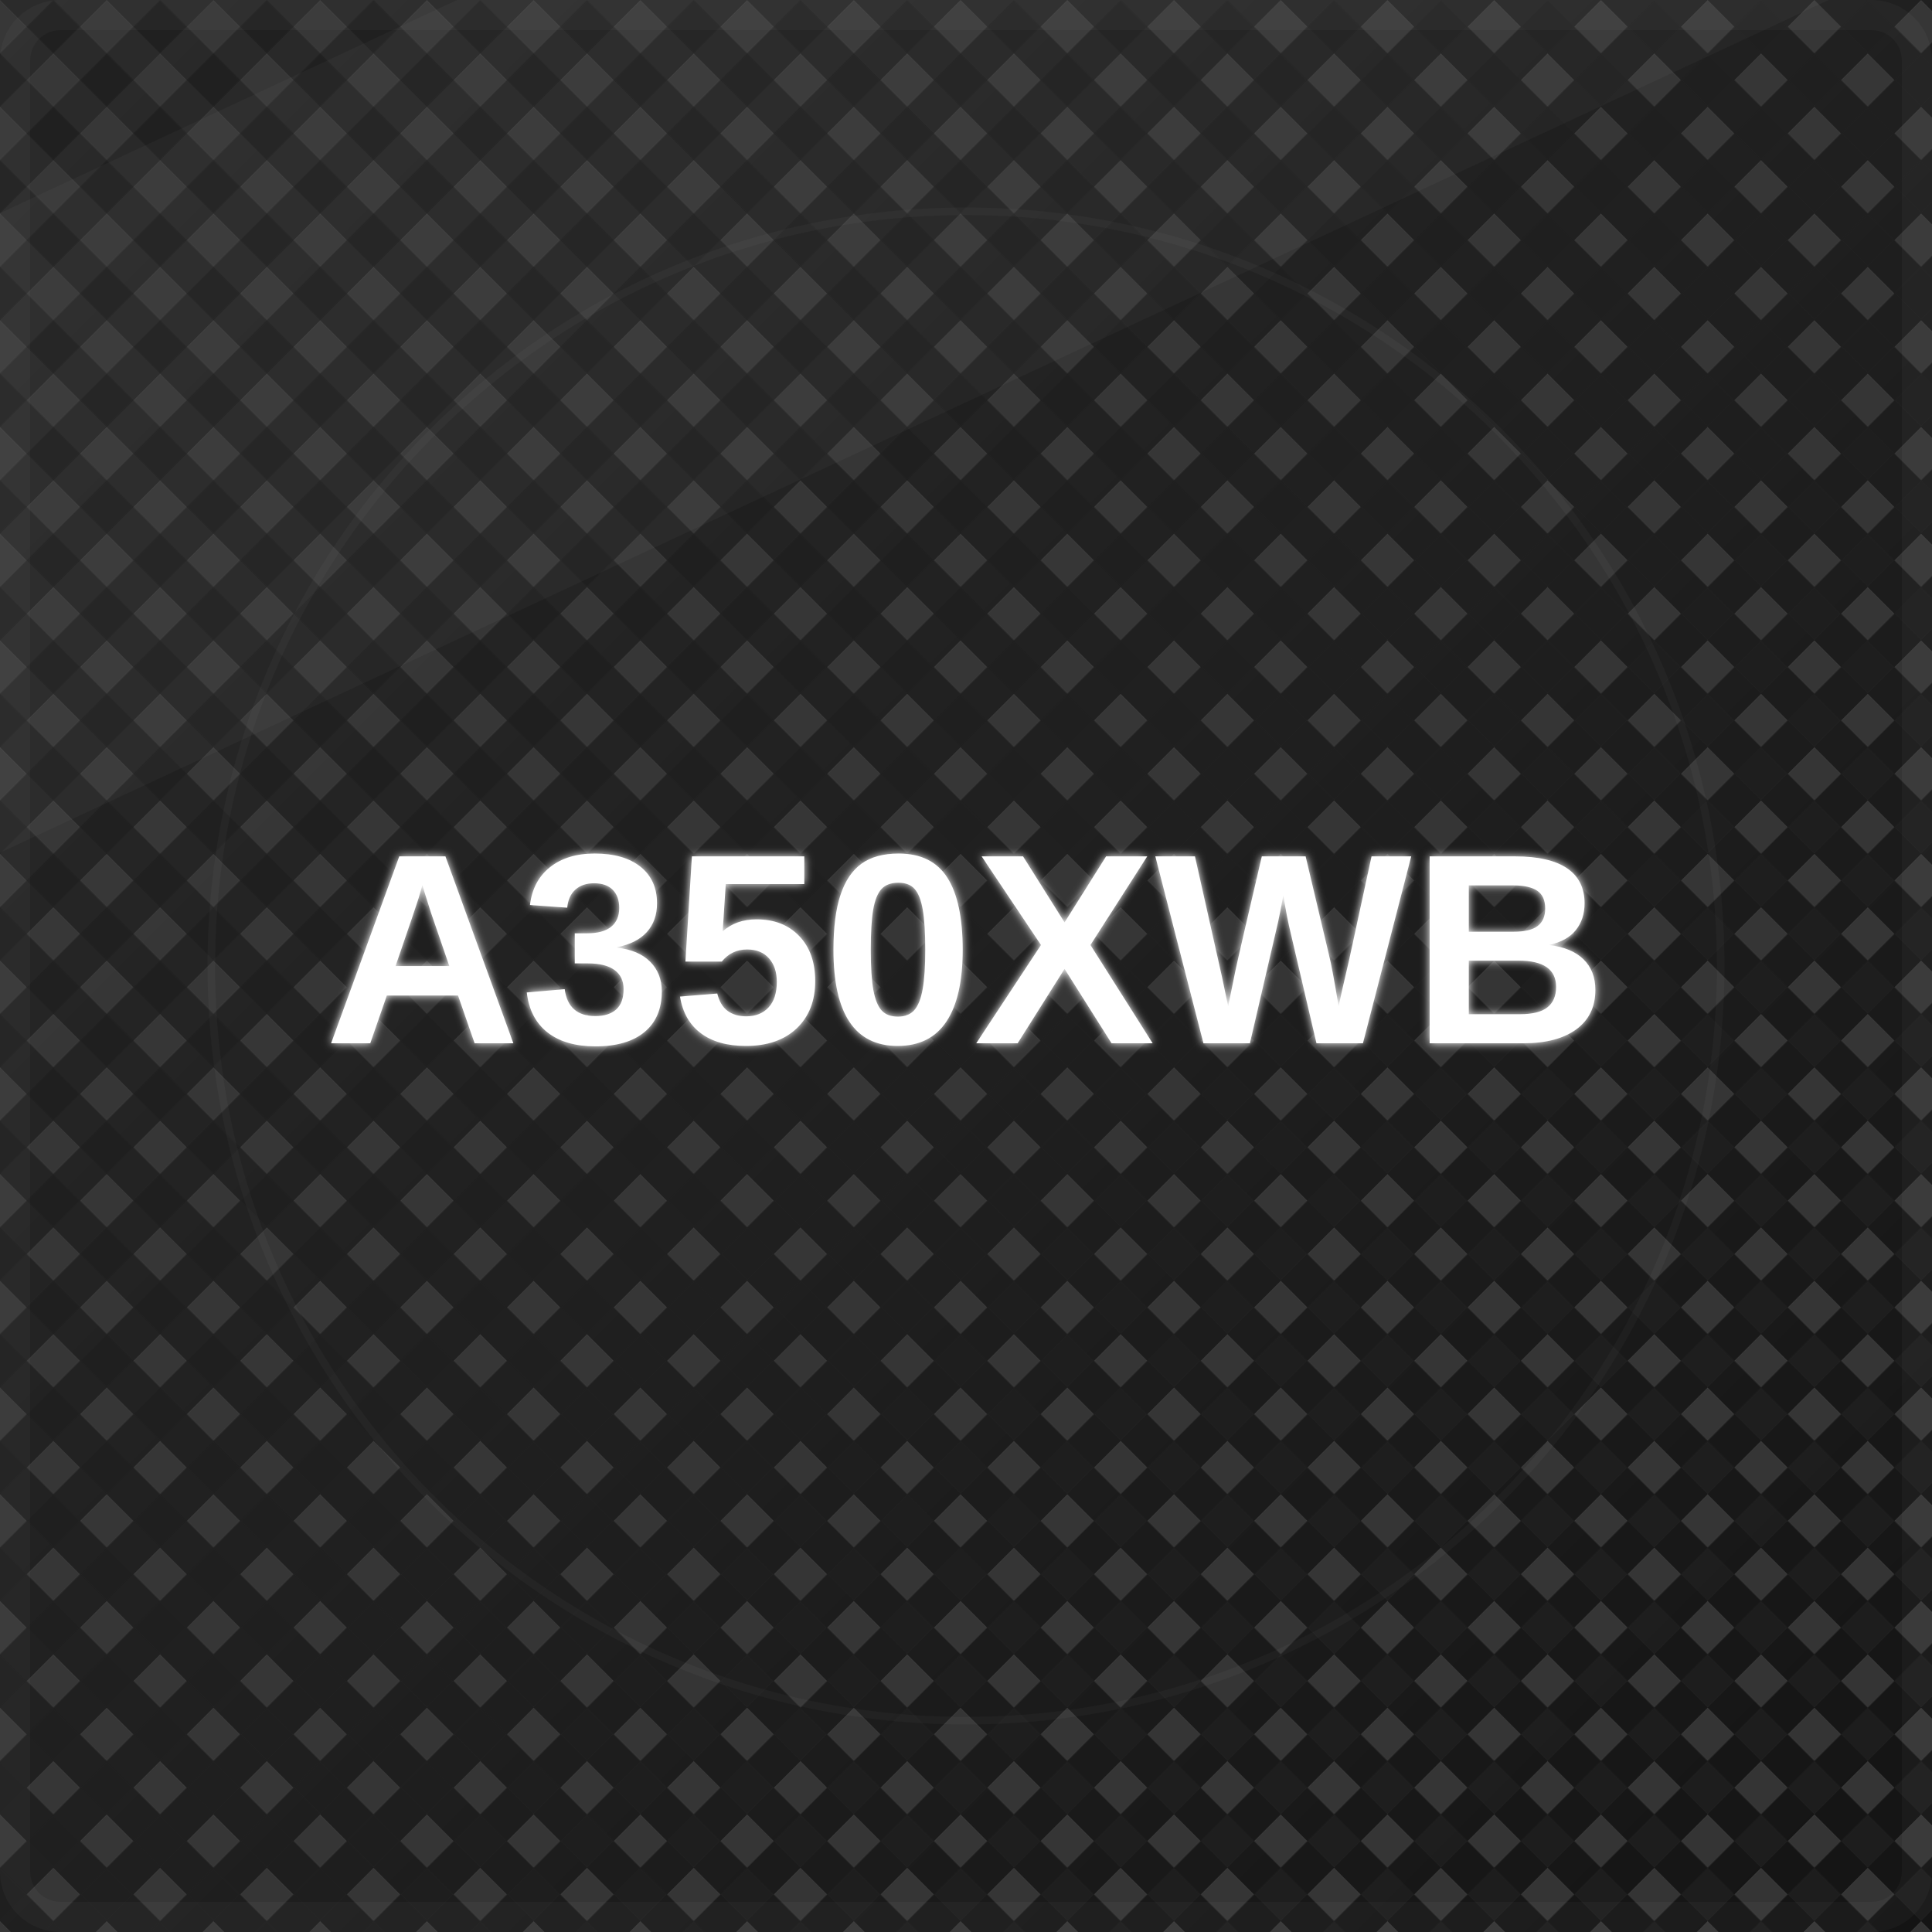
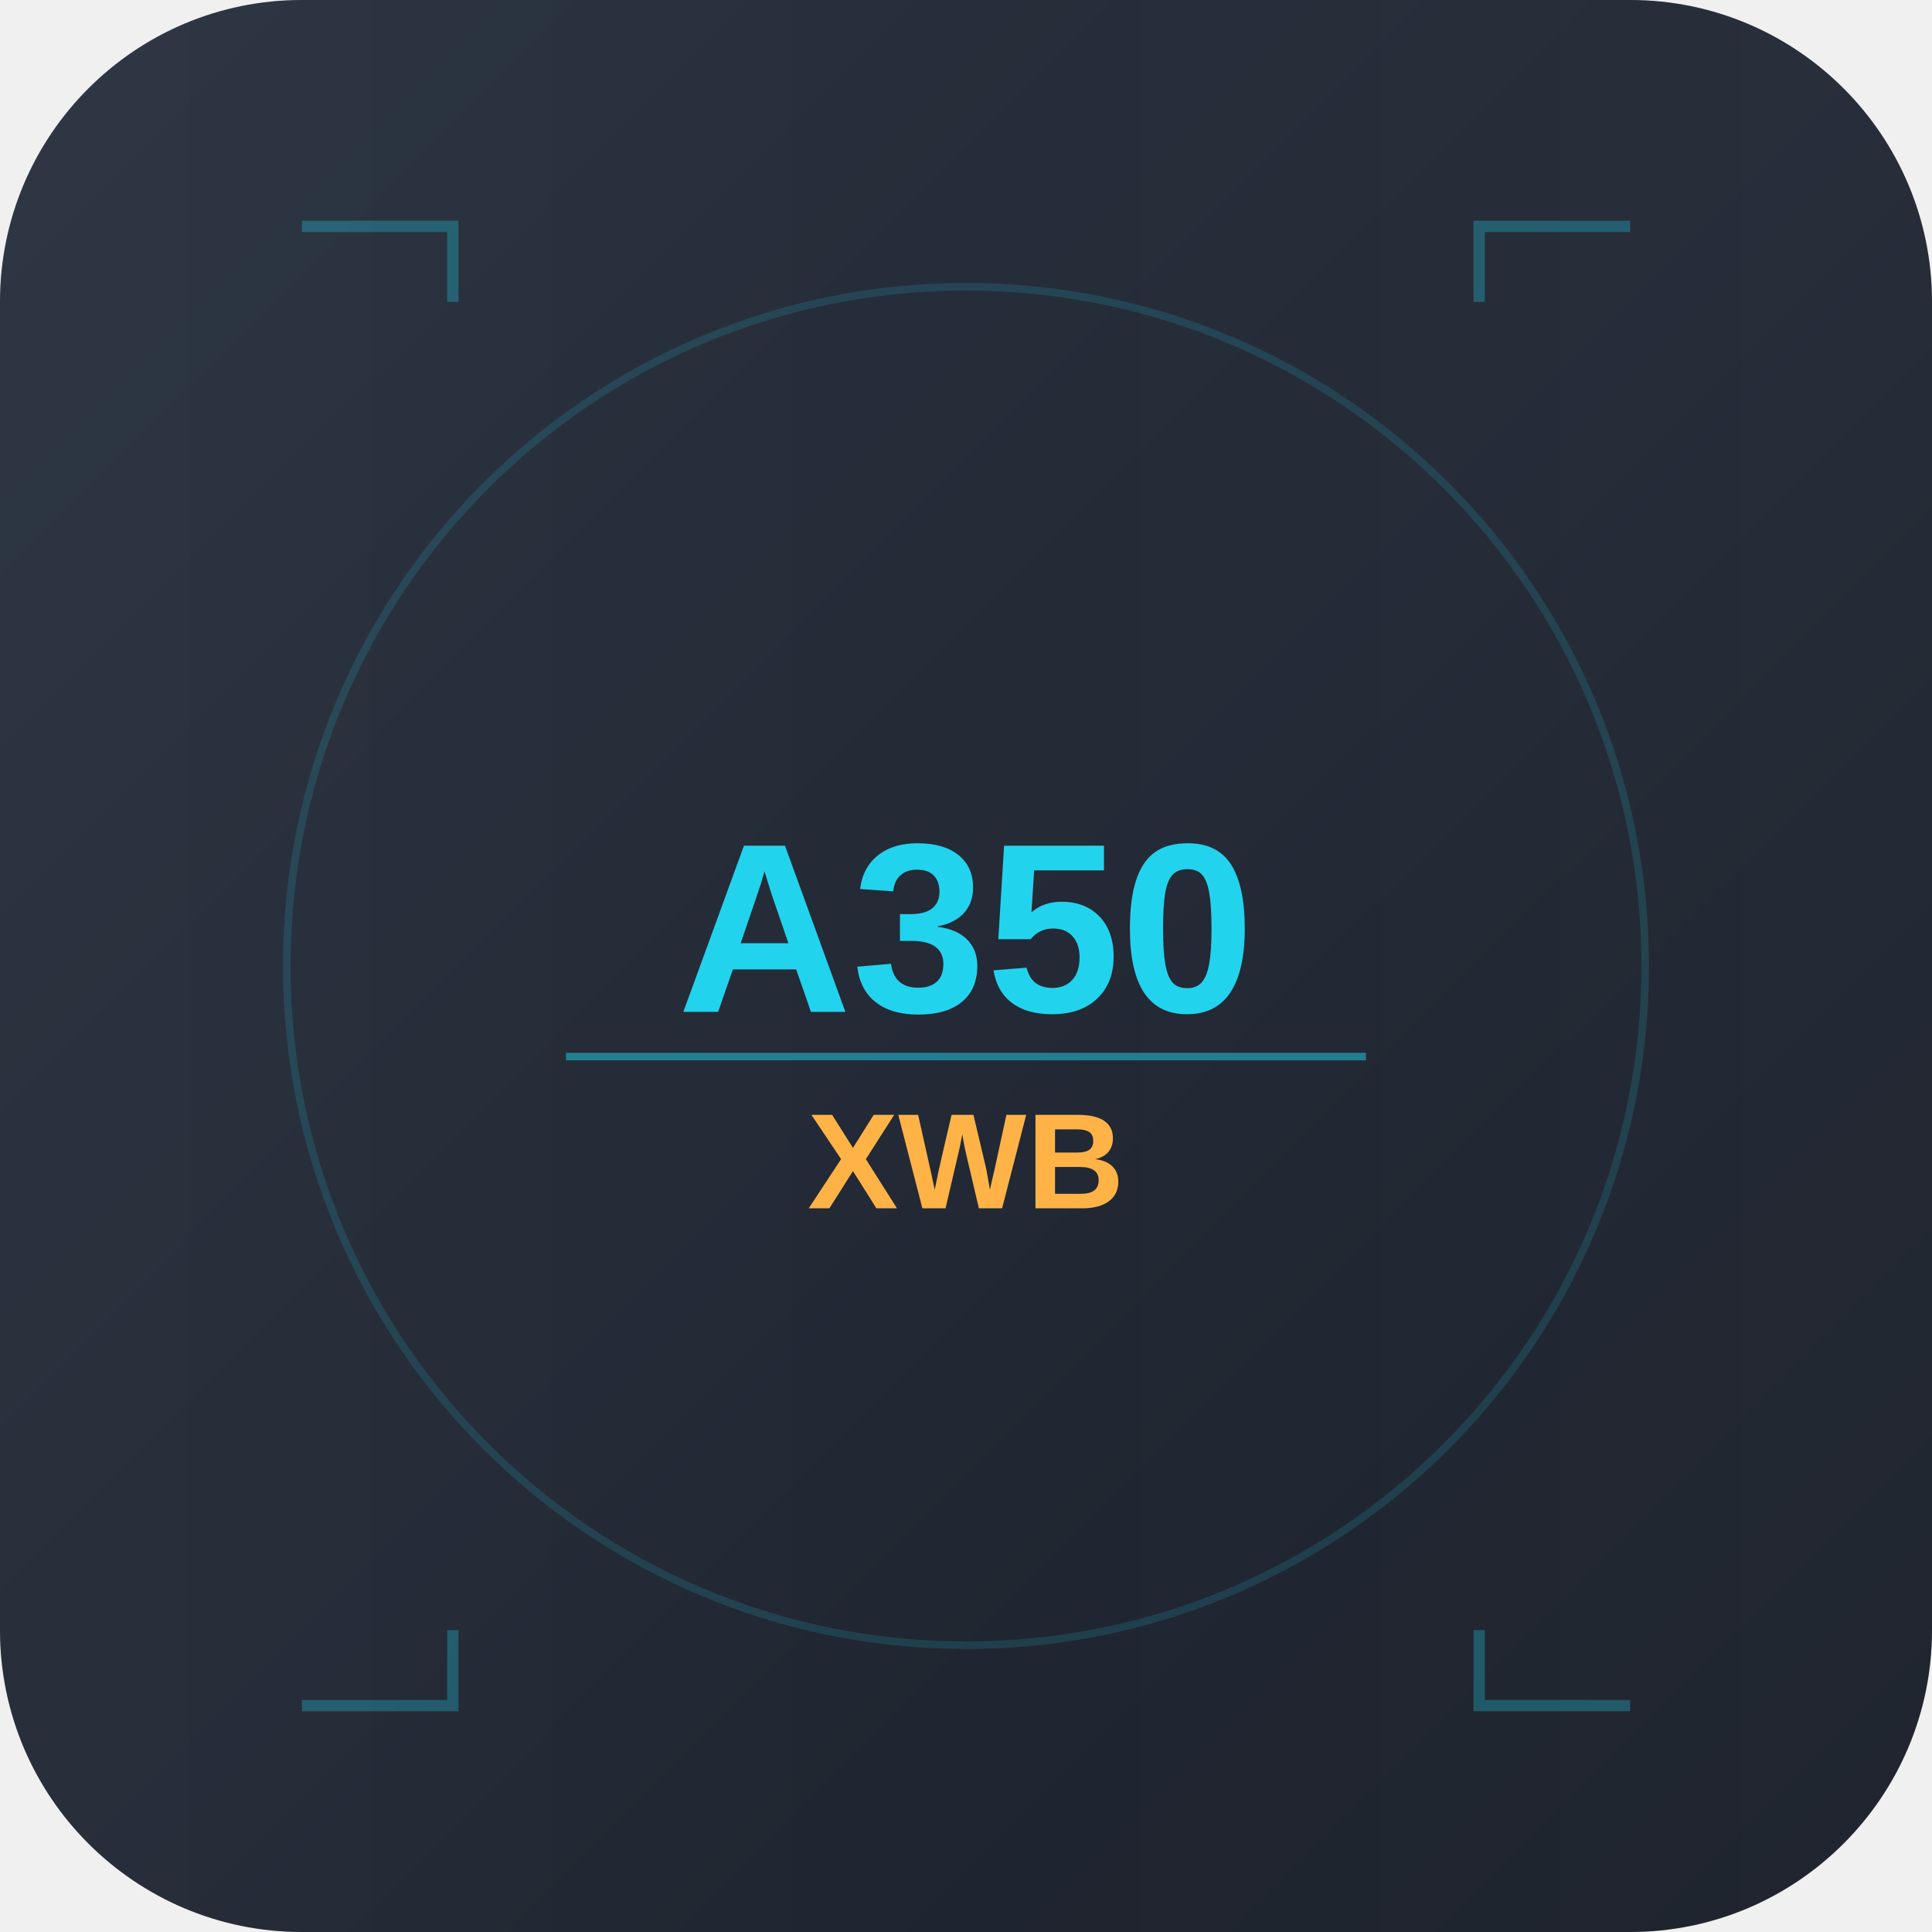
- <svg xmlns="http://www.w3.org/2000/svg" width="512" height="512" viewBox="0 0 512 512" role="img" aria-label="A350XWB">
+ <svg xmlns="http://www.w3.org/2000/svg" width="512" height="512" viewBox="0 0 512 512">
  <defs>
-     <linearGradient id="g" x1="0" x2="1" y1="0" y2="1">
-       <stop offset="0" stop-color="#2b2b2b" />
-       <stop offset="1" stop-color="#141414" />
+     <linearGradient id="bg-grad" x1="0%" y1="0%" x2="100%" y2="100%">
+       <stop offset="0%" style="stop-color:#2d3748;stop-opacity:1" />
+       <stop offset="100%" style="stop-color:#1a202c;stop-opacity:1" />
    </linearGradient>
-     <pattern id="carbon" width="20" height="20" patternUnits="userSpaceOnUse" patternTransform="rotate(45)">
-       <rect x="0" y="0" width="10" height="10" fill="#3a3a3a" />
-       <rect x="10" y="10" width="10" height="10" fill="#1f1f1f" />
-     </pattern>
-     <filter id="soft" x="-20%" y="-20%" width="140%" height="140%">
-       <feGaussianBlur stdDeviation="1.2" result="b" />
-       <feMerge>
-         <feMergeNode in="b" />
-         <feMergeNode in="SourceGraphic" />
-       </feMerge>
-     </filter>
+     <linearGradient id="carbon-1" x1="0%" y1="0%" x2="100%" y2="0%">
+       <stop offset="0%" style="stop-color:#3a3a3a;stop-opacity:0.6" />
+       <stop offset="50%" style="stop-color:#1f1f1f;stop-opacity:0.6" />
+       <stop offset="100%" style="stop-color:#3a3a3a;stop-opacity:0.6" />
+     </linearGradient>
  </defs>
-   <rect width="100%" height="100%" fill="url(#g)" />
-   <rect width="100%" height="100%" fill="url(#carbon)" opacity="0.85" />
-   <rect width="150%" height="30%" x="-25%" y="10%" transform="rotate(-25)" fill="rgba(255,255,255,0.03)" />
-   <circle cx="256" cy="256" r="200" fill="none" stroke="rgba(255,255,255,0.03)" stroke-width="2" />
-   <g filter="url(#soft)">
-     <text x="50%" y="54%" text-anchor="middle" fill="#ffffff" font-family="Arial, Helvetica, sans-serif" font-weight="700" font-size="72">
-       A350XWB
-     </text>
-   </g>
-   <rect x="4" y="4" width="504" height="504" fill="none" stroke="rgba(255,255,255,0.03)" stroke-width="8" rx="12" />
+   <rect width="512" height="512" fill="url(#bg-grad)" rx="80" />
+   <rect width="512" height="512" fill="url(#carbon-1)" opacity="0.3" rx="80" />
+   <circle cx="256" cy="256" r="180" fill="none" stroke="rgba(34, 211, 238, 0.15)" stroke-width="2" />
+   <text x="256" y="250" text-anchor="middle" dominant-baseline="middle" fill="#22d3ee" font-family="Arial, Helvetica, sans-serif" font-weight="900" font-size="64" style="text-shadow: 0 0 20px rgba(34, 211, 238, 0.5)">
+     A350
+   </text>
+   <text x="256" y="310" text-anchor="middle" dominant-baseline="middle" fill="#ffb347" font-family="Arial, Helvetica, sans-serif" font-weight="700" font-size="36" style="text-shadow: 0 0 15px rgba(255, 179, 71, 0.4)">
+     XWB
+   </text>
+   <line x1="150" y1="280" x2="362" y2="280" stroke="#22d3ee" stroke-width="2" opacity="0.5" />
+   <path d="M 80 60 L 120 60 L 120 80" fill="none" stroke="rgba(34, 211, 238, 0.3)" stroke-width="3" />
+   <path d="M 432 60 L 392 60 L 392 80" fill="none" stroke="rgba(34, 211, 238, 0.3)" stroke-width="3" />
+   <path d="M 80 452 L 120 452 L 120 432" fill="none" stroke="rgba(34, 211, 238, 0.3)" stroke-width="3" />
+   <path d="M 432 452 L 392 452 L 392 432" fill="none" stroke="rgba(34, 211, 238, 0.3)" stroke-width="3" />
</svg>
